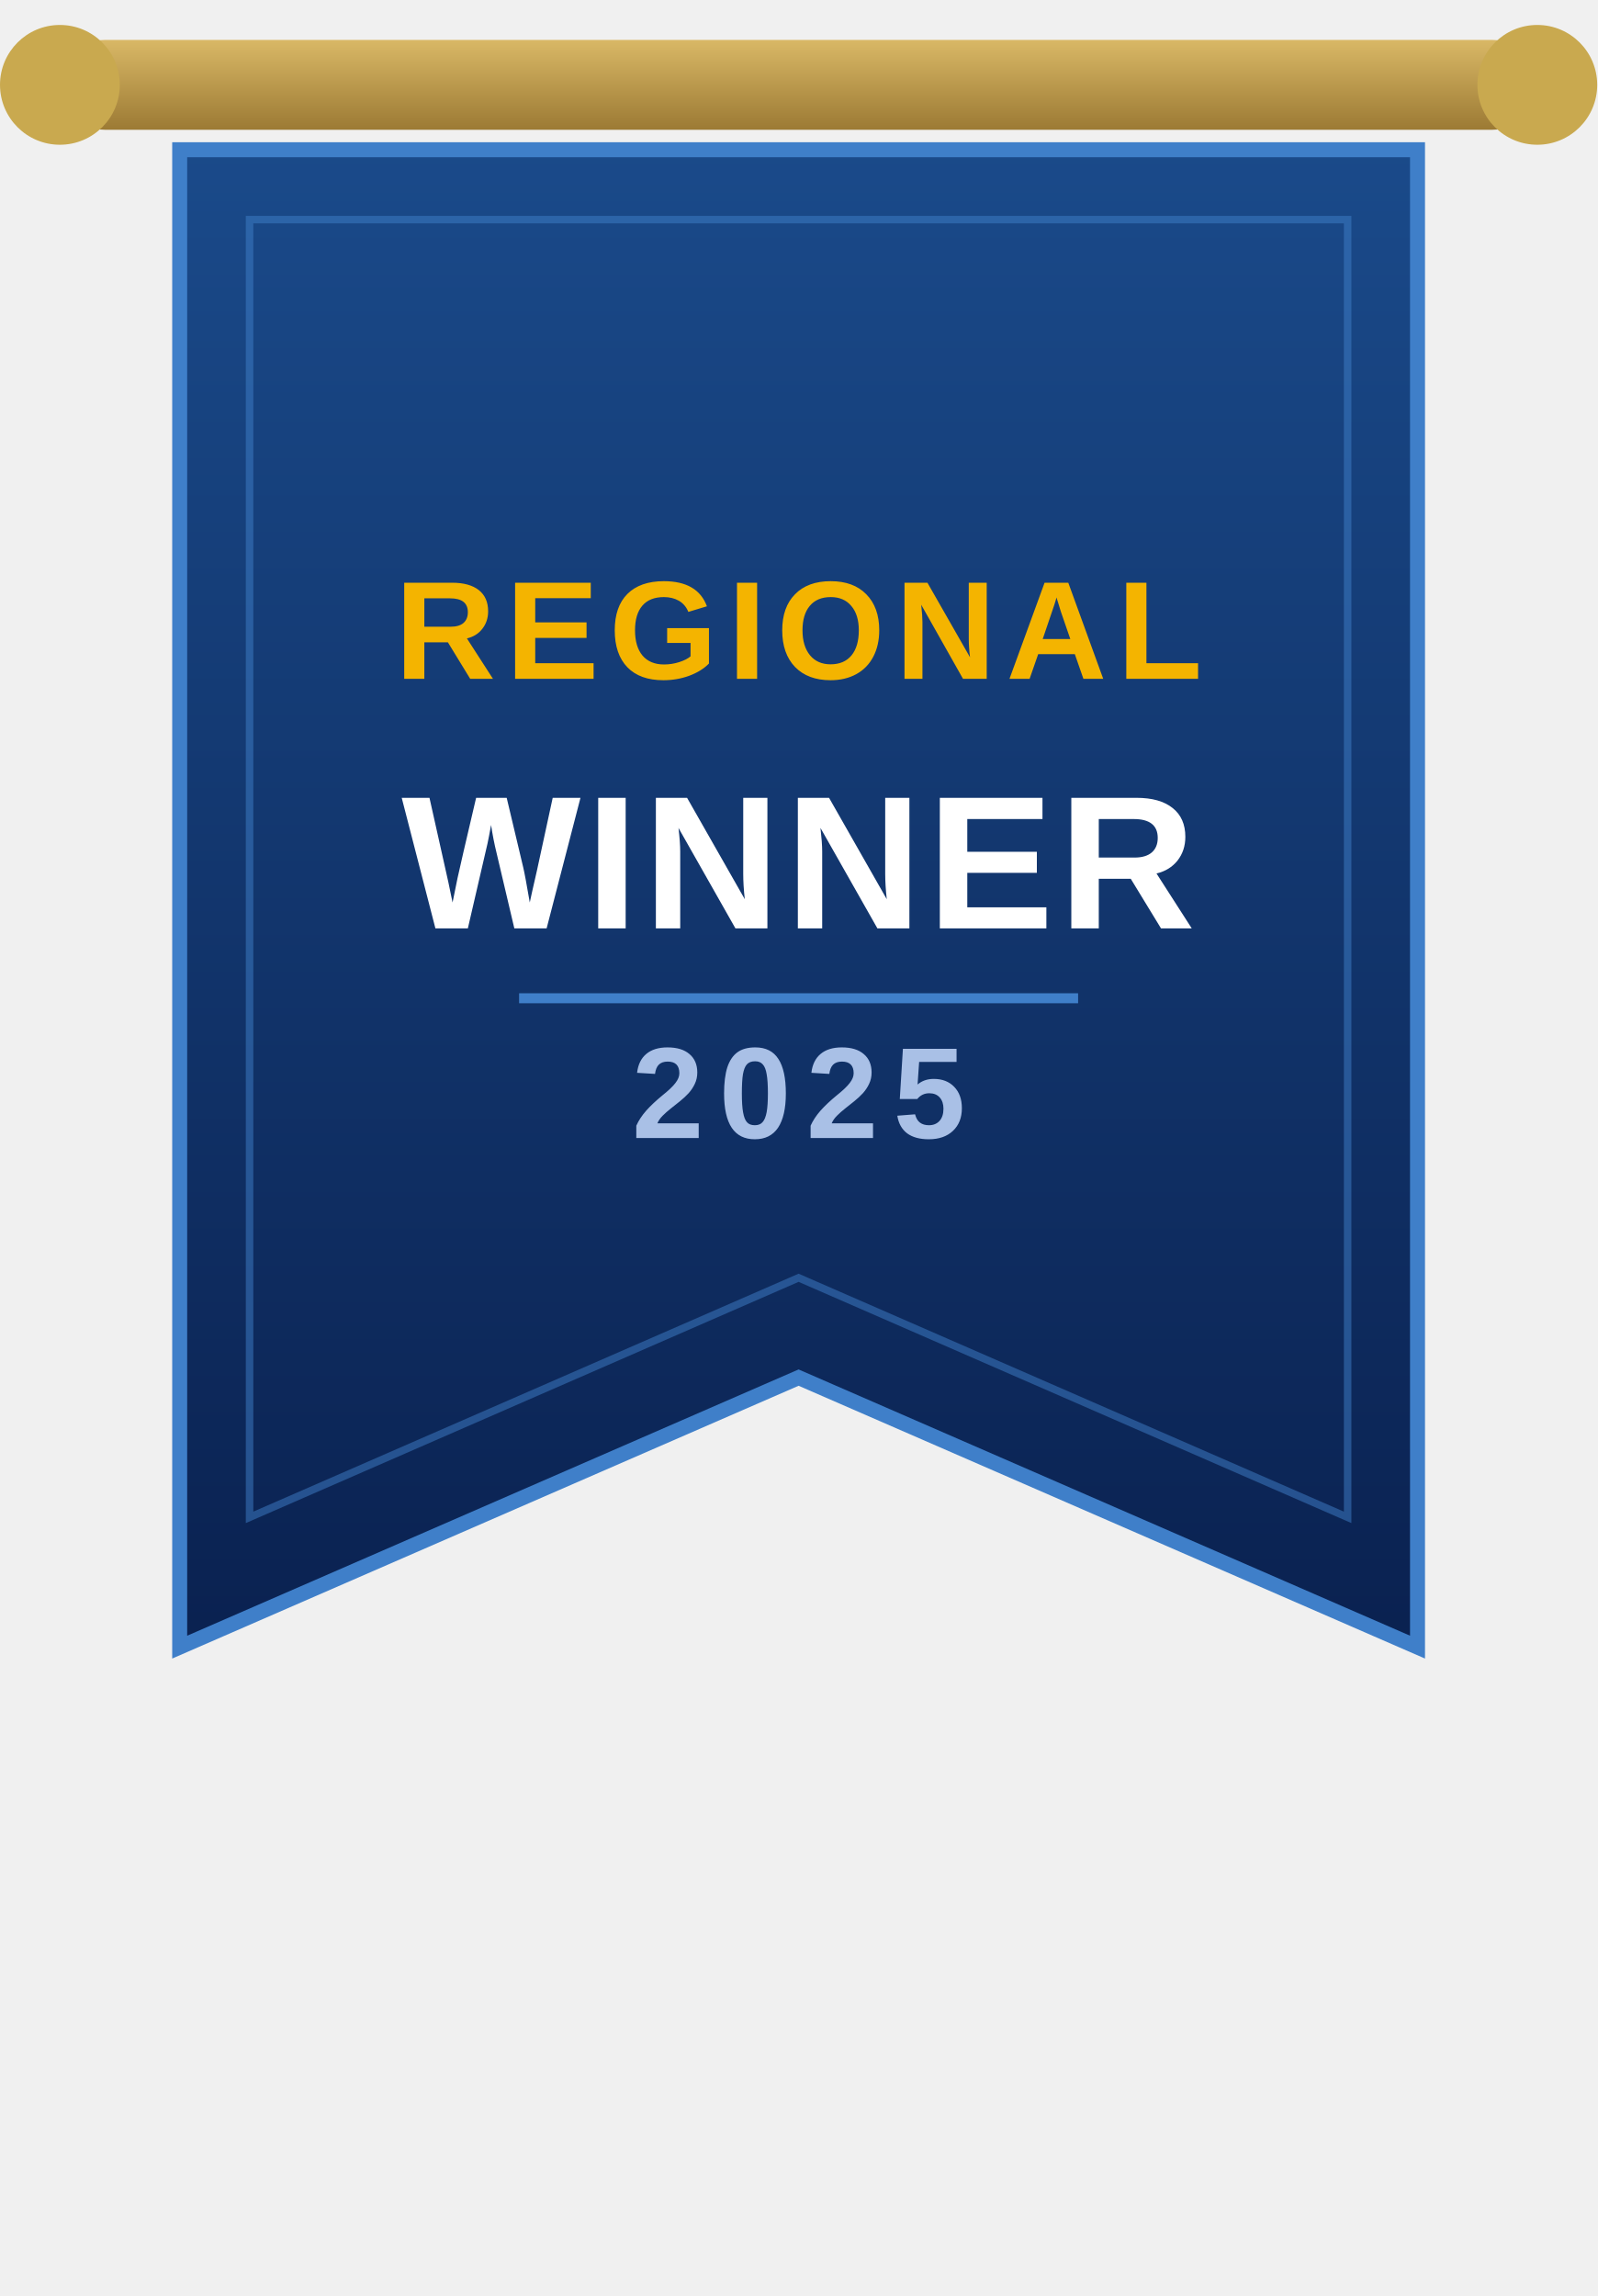
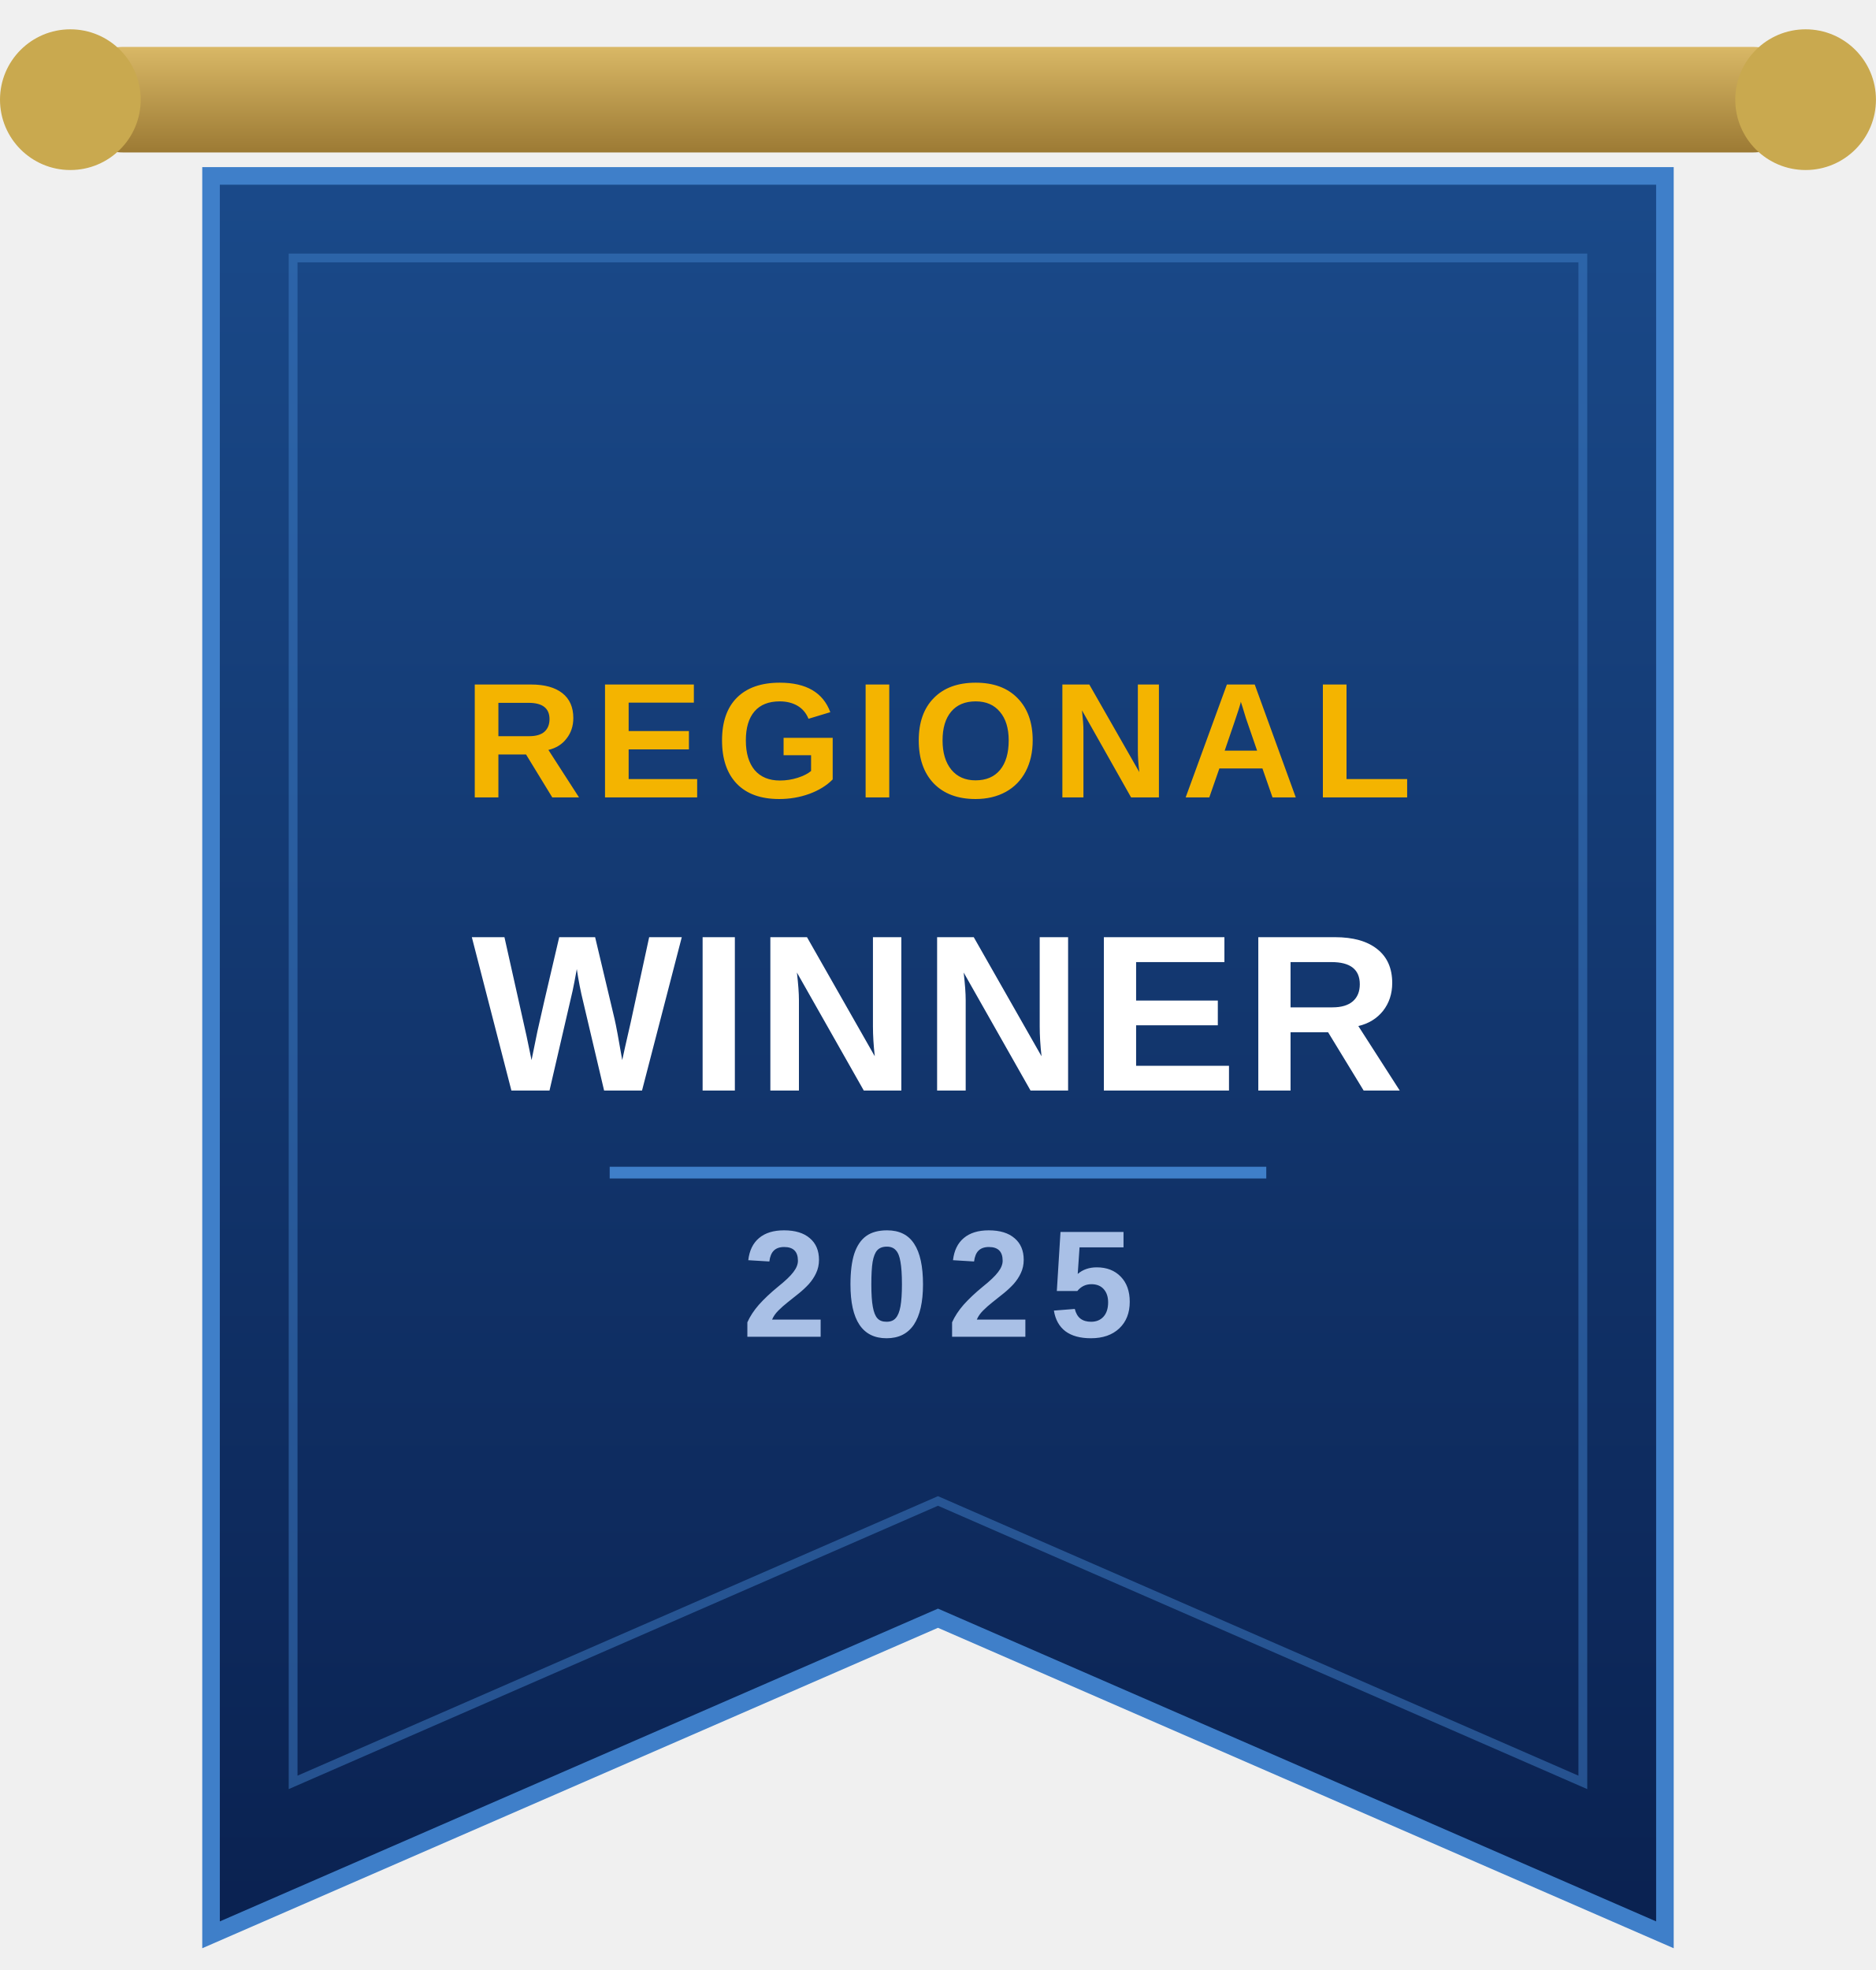
- <svg xmlns="http://www.w3.org/2000/svg" viewBox="0 0 160 230" width="160" height="230" font-family="Arial, Helvetica, sans-serif">
+ <svg xmlns="http://www.w3.org/2000/svg" width="160" height="168" viewBox="0 0 160 168" font-family="Arial, Helvetica, sans-serif">
  <defs>
    <linearGradient id="bannerWinner2025" x1="0" y1="0" x2="0" y2="1">
      <stop offset="0%" stop-color="#1a4a8a" />
      <stop offset="100%" stop-color="#0a2150" />
    </linearGradient>
    <linearGradient id="rodWinner2025" x1="0" y1="0" x2="0" y2="1">
      <stop offset="0%" stop-color="#d9b866" />
      <stop offset="100%" stop-color="#9c7a34" />
    </linearGradient>
  </defs>
  <rect x="6" y="4" width="148" height="9" rx="4.5" fill="url(#rodWinner2025)" />
  <circle cx="6" cy="8.5" r="6" fill="#c9a94f" />
  <circle cx="154" cy="8.5" r="6" fill="#c9a94f" />
  <path d="M18,15 H142 V165 L80,138 L18,165 Z" fill="url(#bannerWinner2025)" stroke="#3f7fc9" stroke-width="1.5" />
  <path d="M25,22 H135 V152 L80,128 L25,152 Z" fill="none" stroke="#3f7fc9" stroke-width="0.75" opacity="0.5" />
  <text x="80" y="68" text-anchor="middle" fill="#f4b400" font-size="14" font-weight="700" letter-spacing="1">REGIONAL</text>
  <text x="80" y="93" text-anchor="middle" fill="#ffffff" font-size="19" font-weight="800" letter-spacing="0.5">WINNER</text>
  <line x1="52" y1="100" x2="108" y2="100" stroke="#3f7fc9" stroke-width="1" />
  <text x="80" y="114" text-anchor="middle" fill="#a9c0e6" font-size="13" font-weight="700" letter-spacing="1.5">2025</text>
</svg>
